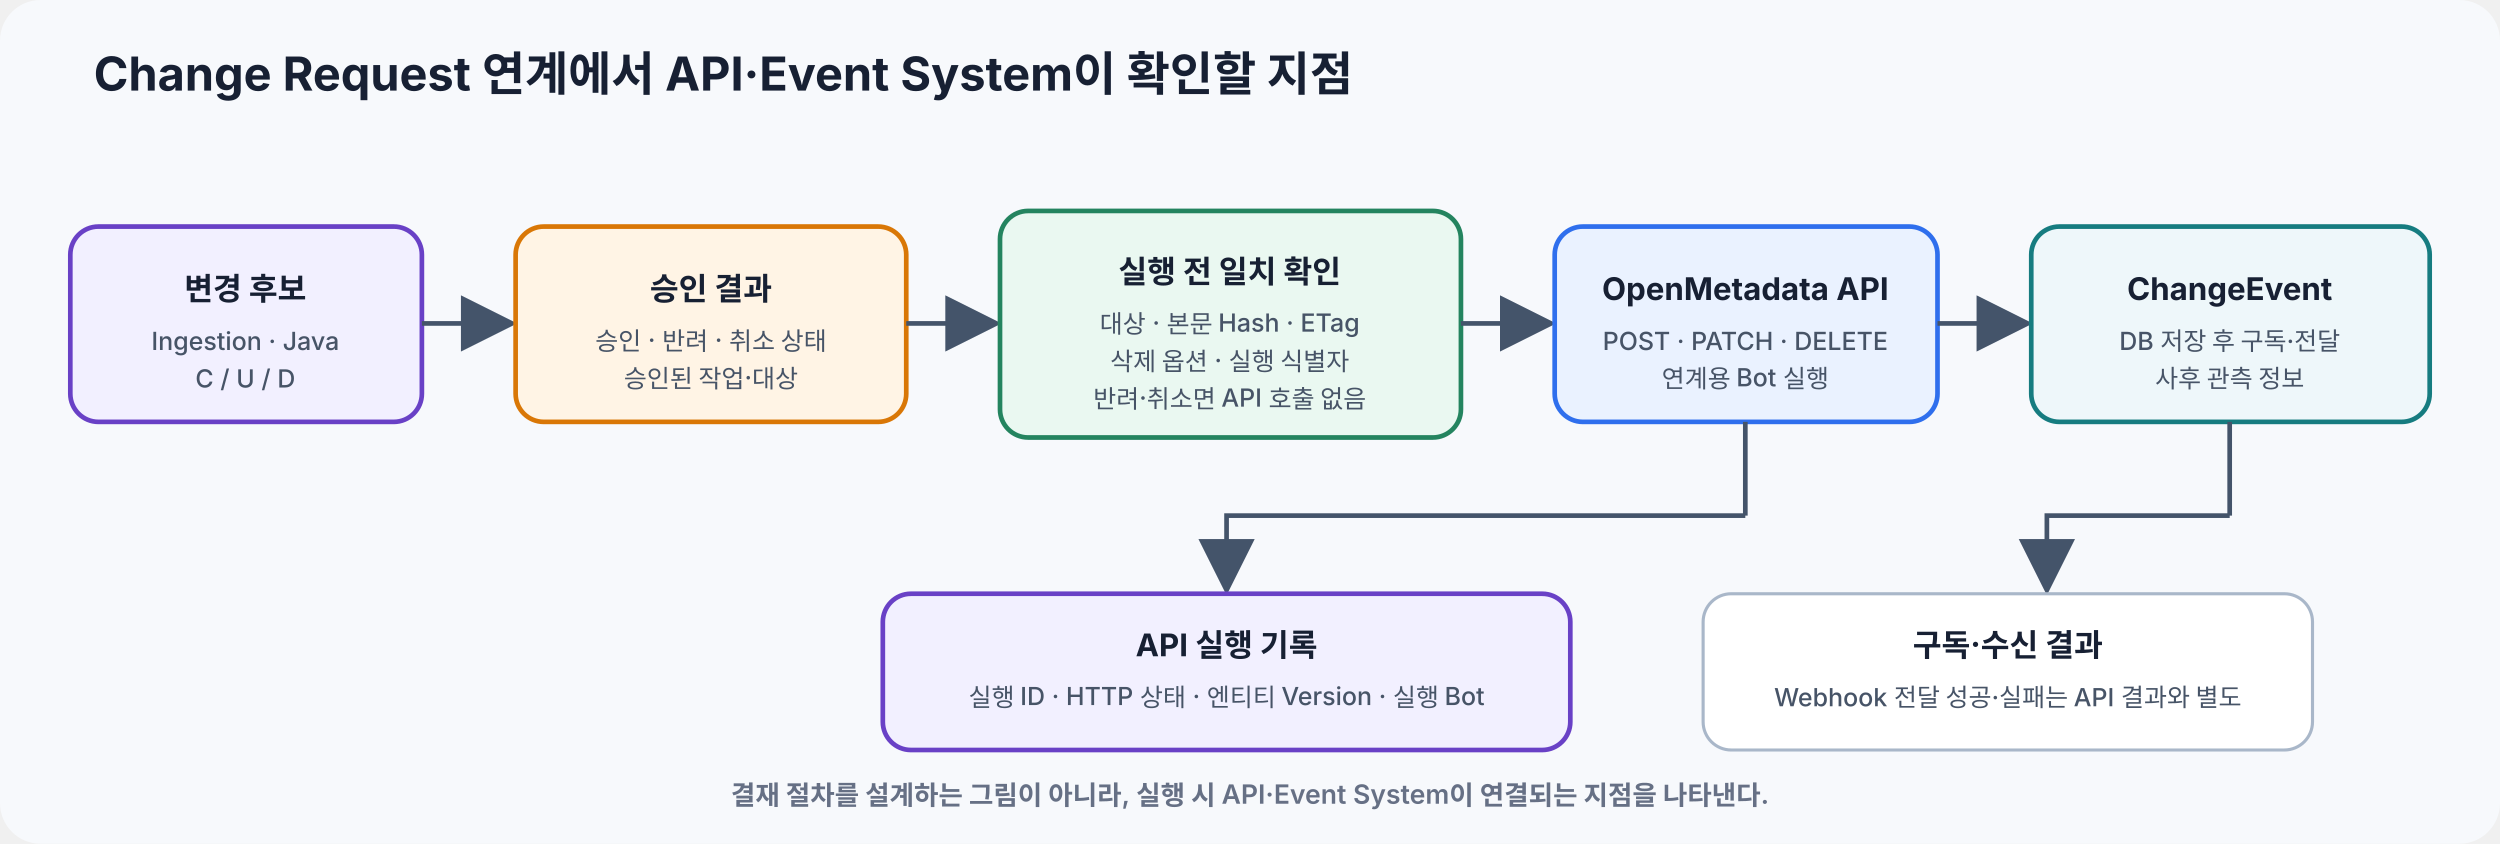
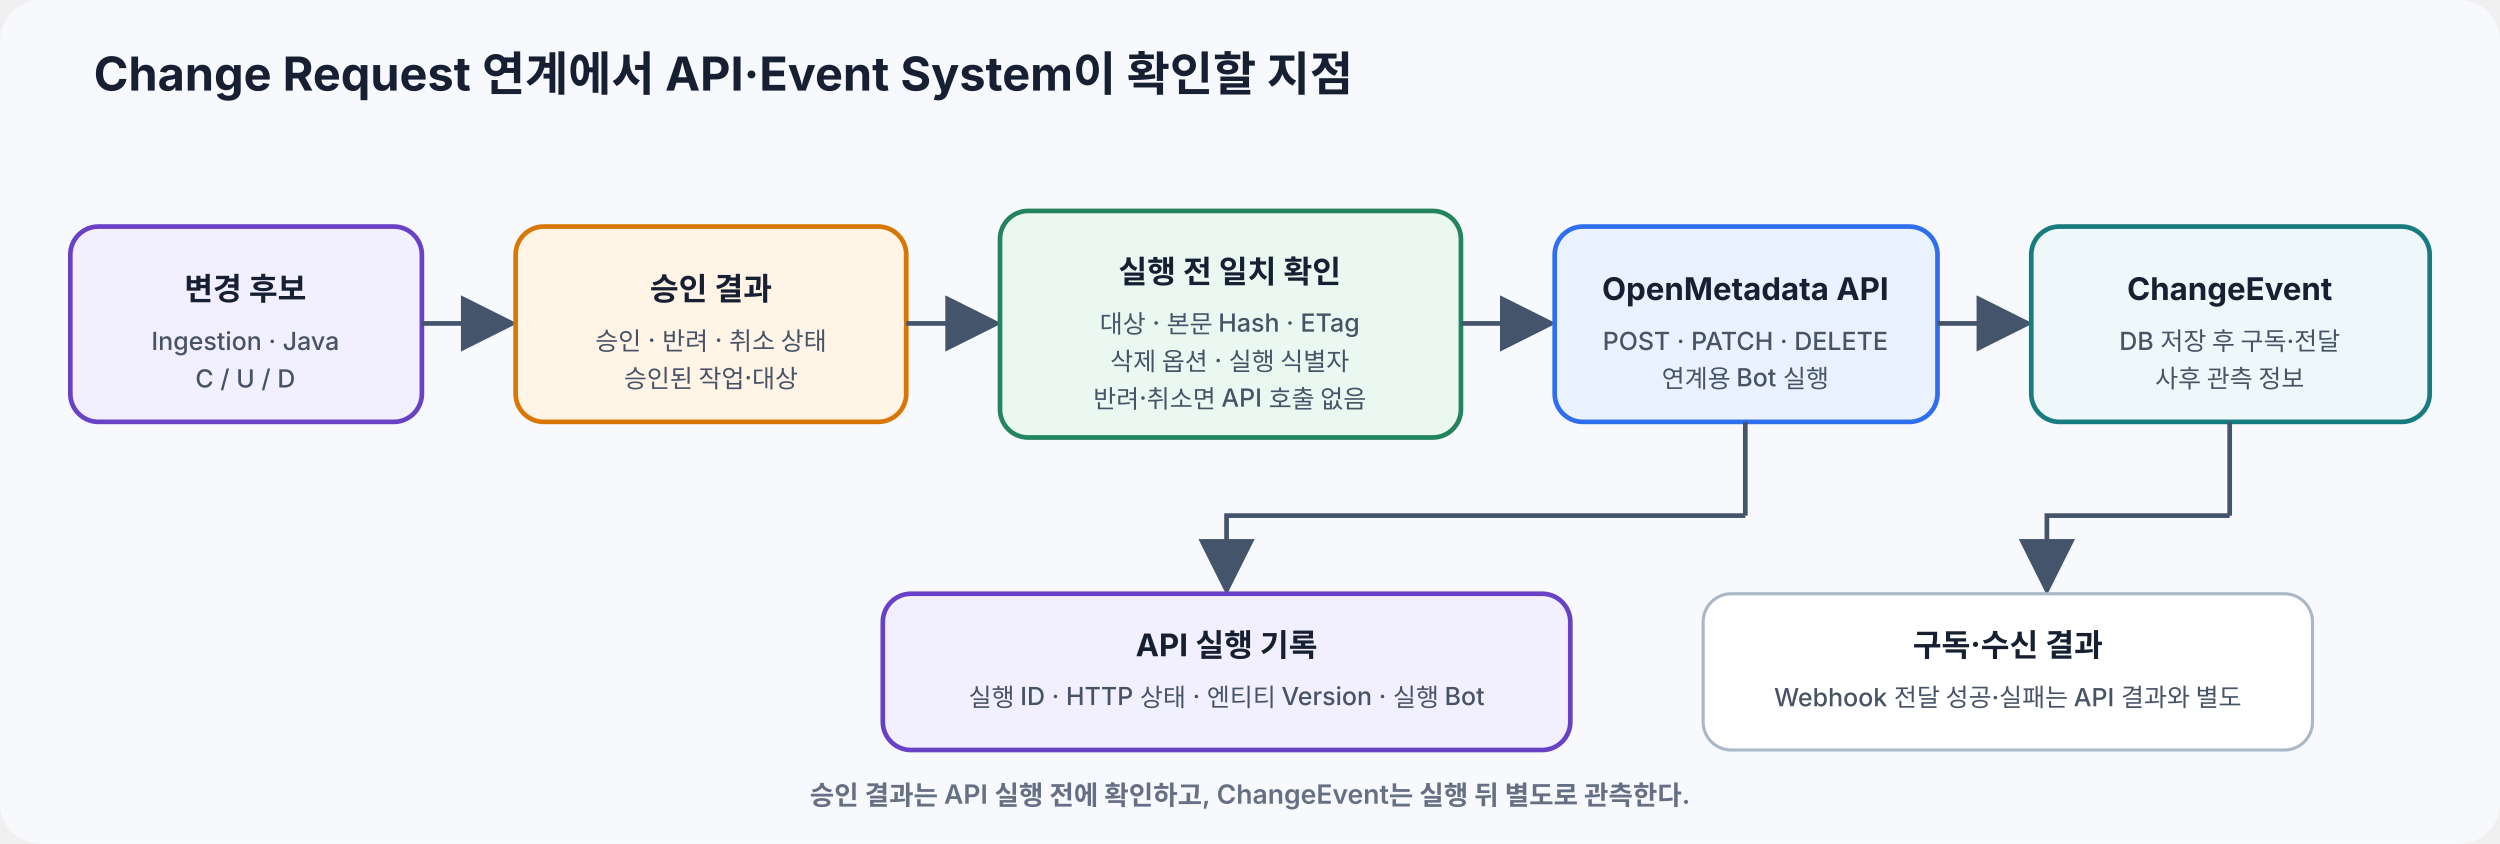
<svg xmlns="http://www.w3.org/2000/svg" width="1600" height="540" viewBox="0 0 1600 540" role="img" aria-labelledby="title desc">
  <defs>
    <marker id="arrow" markerWidth="12" markerHeight="12" refX="10" refY="6" orient="auto">
      <path d="M0,0 L12,6 L0,12 Z" fill="#44546A" />
    </marker>
    <style>
      .bg { fill:#F7F9FC; }
      .box { fill:#FFFFFF; stroke:#A9B7C9; stroke-width:2; rx:18; }
      .candidate { fill:#F2F0FF; stroke:#6941C6; stroke-width:3; rx:18; }
      .approval { fill:#FFF4E5; stroke:#D97706; stroke-width:3; rx:18; }
      .check { fill:#EAF8F1; stroke:#24845F; stroke-width:3; rx:18; }
      .api { fill:#EAF2FF; stroke:#2F6FED; stroke-width:3; rx:18; }
      .event { fill:#EEF7FA; stroke:#167C80; stroke-width:3; rx:18; }
      .record { fill:#F2F0FF; stroke:#6941C6; stroke-width:3; rx:18; }
      .line { stroke:#44546A; stroke-width:3; fill:none; marker-end:url(#arrow); }
      .branch { stroke:#44546A; stroke-width:3; fill:none; }
      .title { font:700 30px -apple-system,BlinkMacSystemFont,"Segoe UI","Noto Sans KR",sans-serif; fill:#172033; }
      .label { font:700 20px -apple-system,BlinkMacSystemFont,"Segoe UI","Noto Sans KR",sans-serif; fill:#172033; }
      .small { font:500 16px -apple-system,BlinkMacSystemFont,"Segoe UI","Noto Sans KR",sans-serif; fill:#475467; }
      .note { font:600 17px -apple-system,BlinkMacSystemFont,"Segoe UI","Noto Sans KR",sans-serif; fill:#667085; }
    </style>
  </defs>
  <rect class="bg" width="1600" height="540" rx="26" />
  <text class="title" x="60" y="58">Change Request 연계에서 API·Event System이 확인할 지점</text>
  <rect class="candidate" x="45" y="145" width="225" height="125" />
  <text class="label" x="157" y="192" text-anchor="middle">변경 후보</text>
  <text class="small" x="157" y="224" text-anchor="middle">Ingestion · Java</text>
  <text class="small" x="157" y="248" text-anchor="middle">C / U / D</text>
  <path class="line" d="M270 207 H325" />
  <rect class="approval" x="330" y="145" width="250" height="125" />
  <text class="label" x="455" y="192" text-anchor="middle">승인 결과</text>
  <text class="small" x="455" y="224" text-anchor="middle">승인 · 반려 · 취소 상태</text>
  <text class="small" x="455" y="248" text-anchor="middle">승인된 작업·대상</text>
  <path class="line" d="M580 207 H635" />
  <rect class="check" x="640" y="135" width="295" height="145" />
  <text class="label" x="787" y="181" text-anchor="middle">실행 전 일치 확인</text>
  <text class="small" x="787" y="213" text-anchor="middle">대상 · 본문 Hash · ETag</text>
  <text class="small" x="787" y="237" text-anchor="middle">삭제 옵션 · 실행 식별자</text>
  <text class="small" x="787" y="261" text-anchor="middle">반려·취소면 API 호출 없음</text>
  <path class="line" d="M935 207 H990" />
  <rect class="api" x="995" y="145" width="245" height="125" />
  <text class="label" x="1117" y="192" text-anchor="middle">OpenMetadata API</text>
  <text class="small" x="1117" y="224" text-anchor="middle">POST · PATCH · DELETE</text>
  <text class="small" x="1117" y="248" text-anchor="middle">연계용 Bot 실행</text>
  <path class="line" d="M1240 207 H1295" />
  <rect class="event" x="1300" y="145" width="255" height="125" />
  <text class="label" x="1427" y="192" text-anchor="middle">ChangeEvent</text>
  <text class="small" x="1427" y="224" text-anchor="middle">DB 저장 후 구독·전달</text>
  <text class="small" x="1427" y="248" text-anchor="middle">사후 관측 정보</text>
  <path class="branch" d="M1117 270 V330" />
  <path class="line" d="M1117 330 H785 V375" />
  <path class="branch" d="M1427 270 V330" />
  <path class="line" d="M1427 330 H1310 V375" />
  <rect class="record" x="565" y="380" width="440" height="100" />
  <text class="label" x="785" y="420" text-anchor="middle">API 실행 기록</text>
  <text class="small" x="785" y="452" text-anchor="middle">실행 ID · HTTP 상태 · 엔티티 Version · 실행 Bot</text>
  <rect class="box" x="1090" y="380" width="390" height="100" />
  <text class="label" x="1285" y="420" text-anchor="middle">구독·수신 결과</text>
  <text class="small" x="1285" y="452" text-anchor="middle">Webhook 전달 성공·실패는 API 결과와 별도</text>
-   <text class="note" x="800" y="515" text-anchor="middle">결재 절차를 설계하는 그림이 아니라, 실행 시 API·Event System이 연결되는 지점을 나타낸다.</text>
+   <text class="note" x="800" y="515" text-anchor="middle">승인 결과는 API 실행 전에 확인하고, ChangeEvent는 실행 뒤 별도로 관측한다.</text>
</svg>
